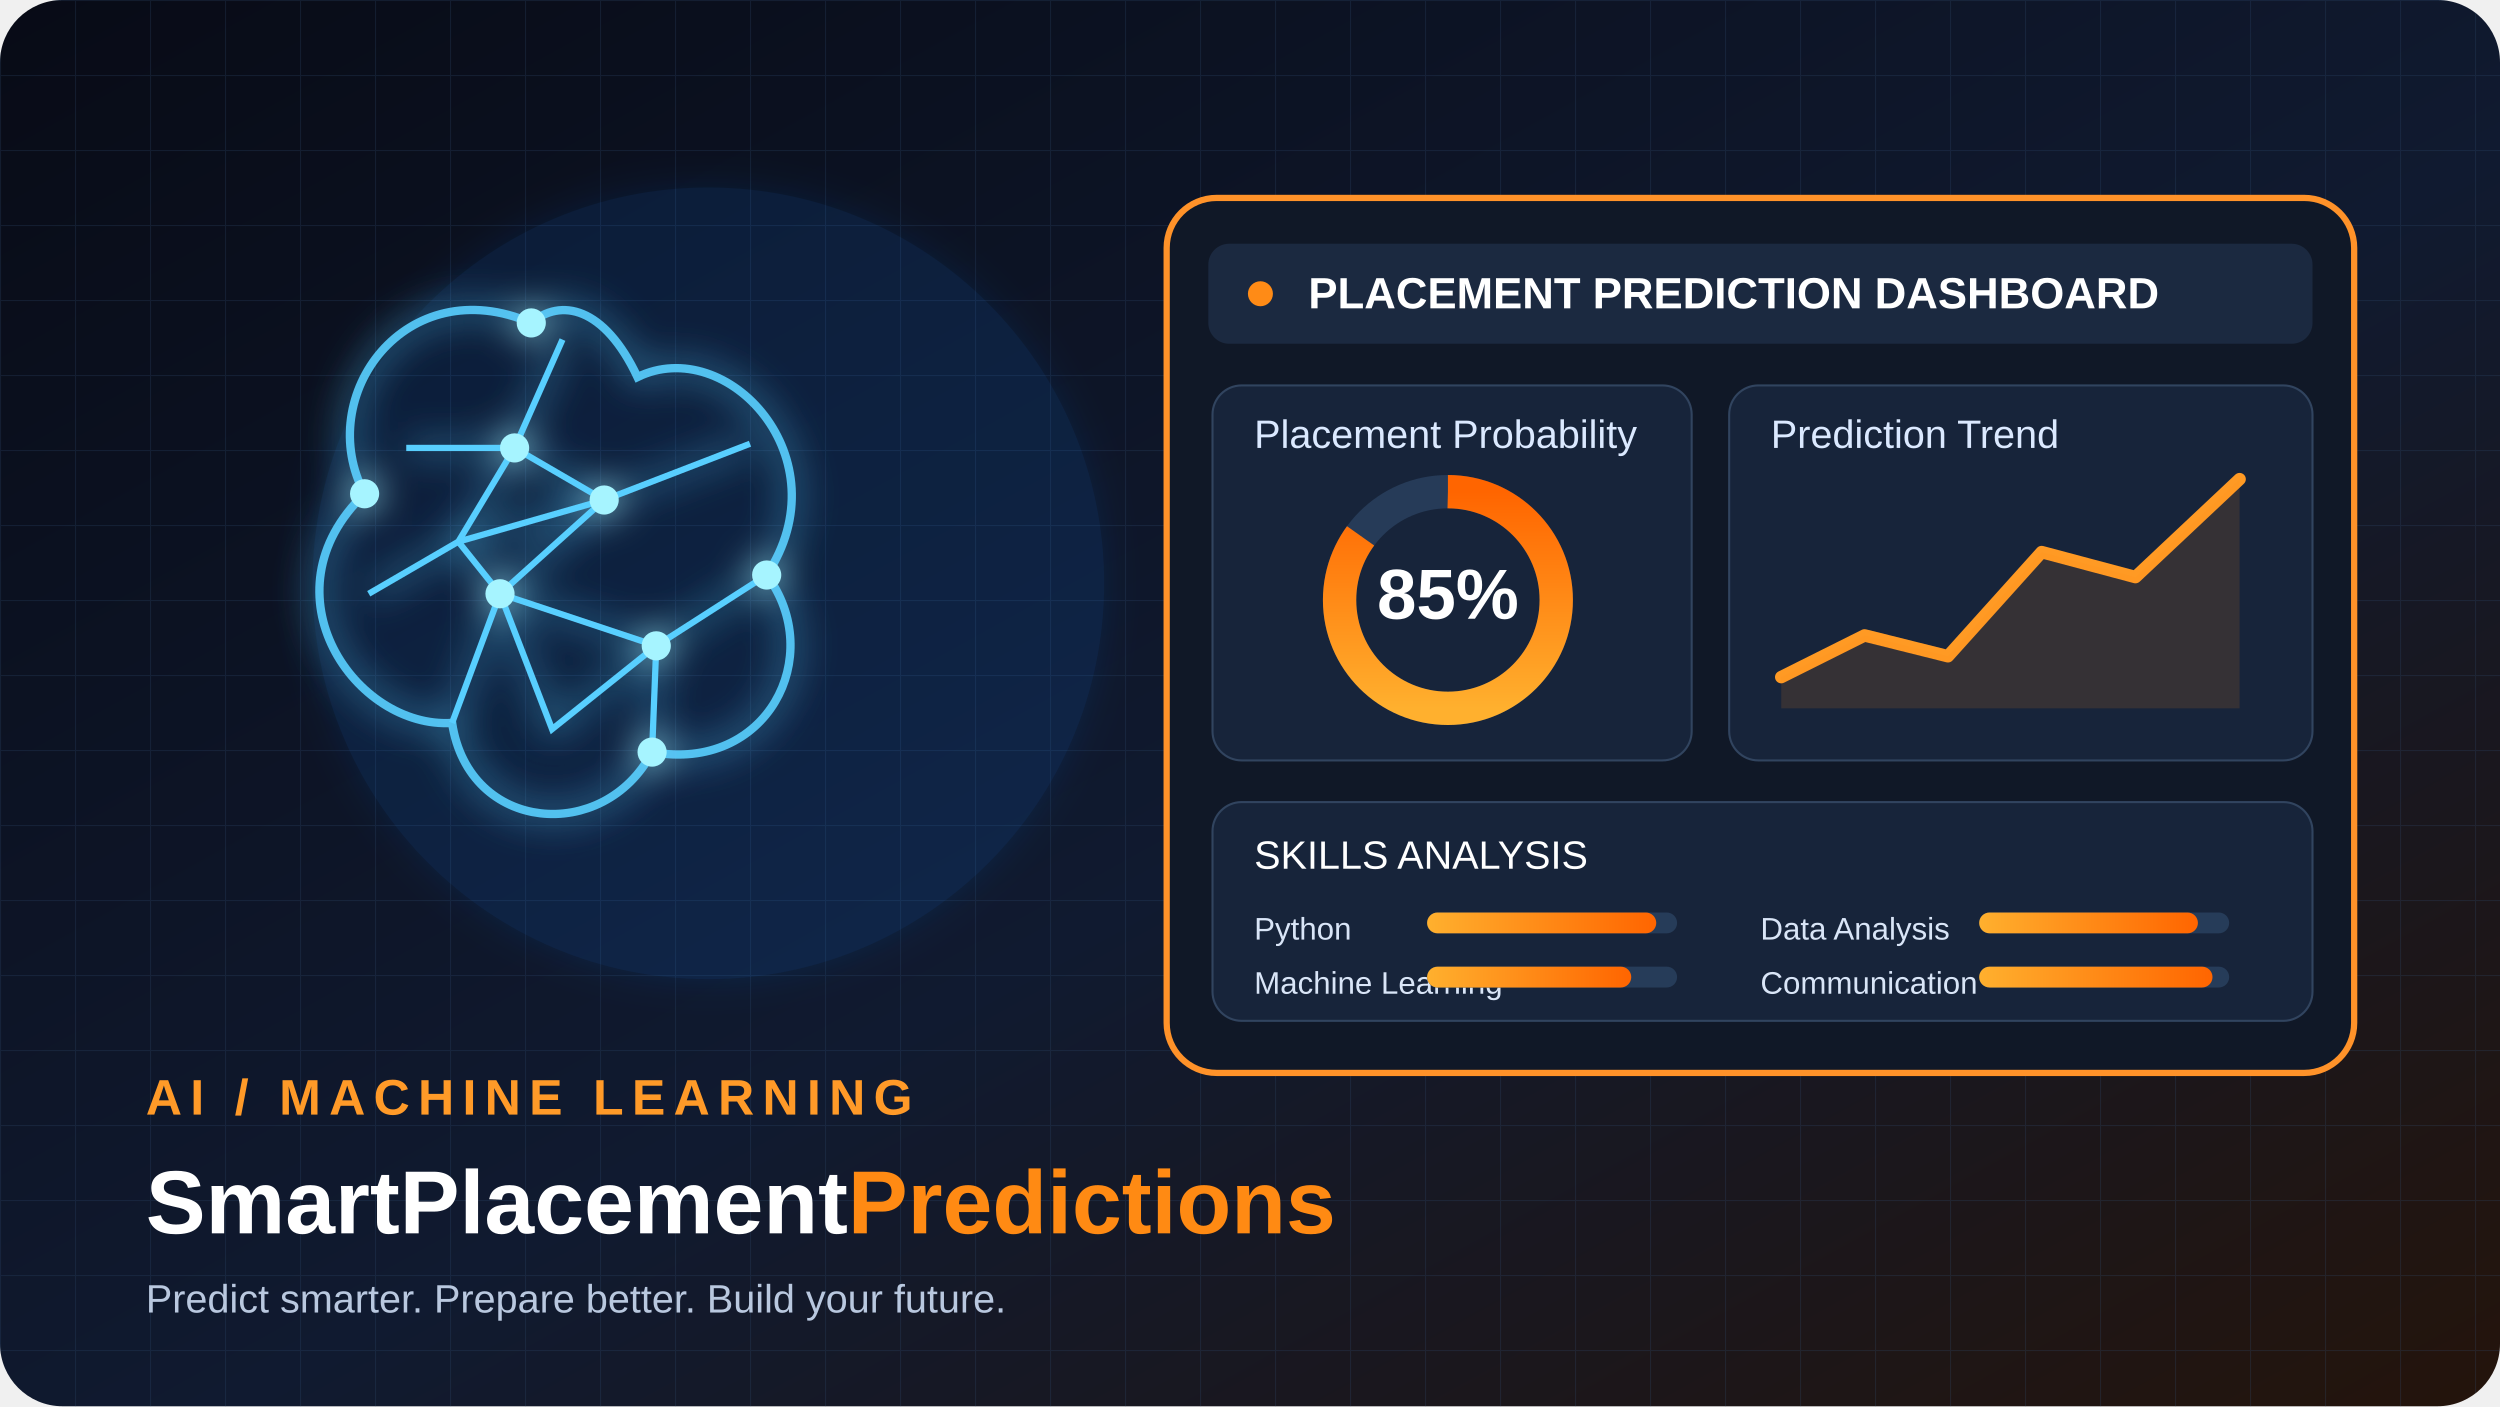
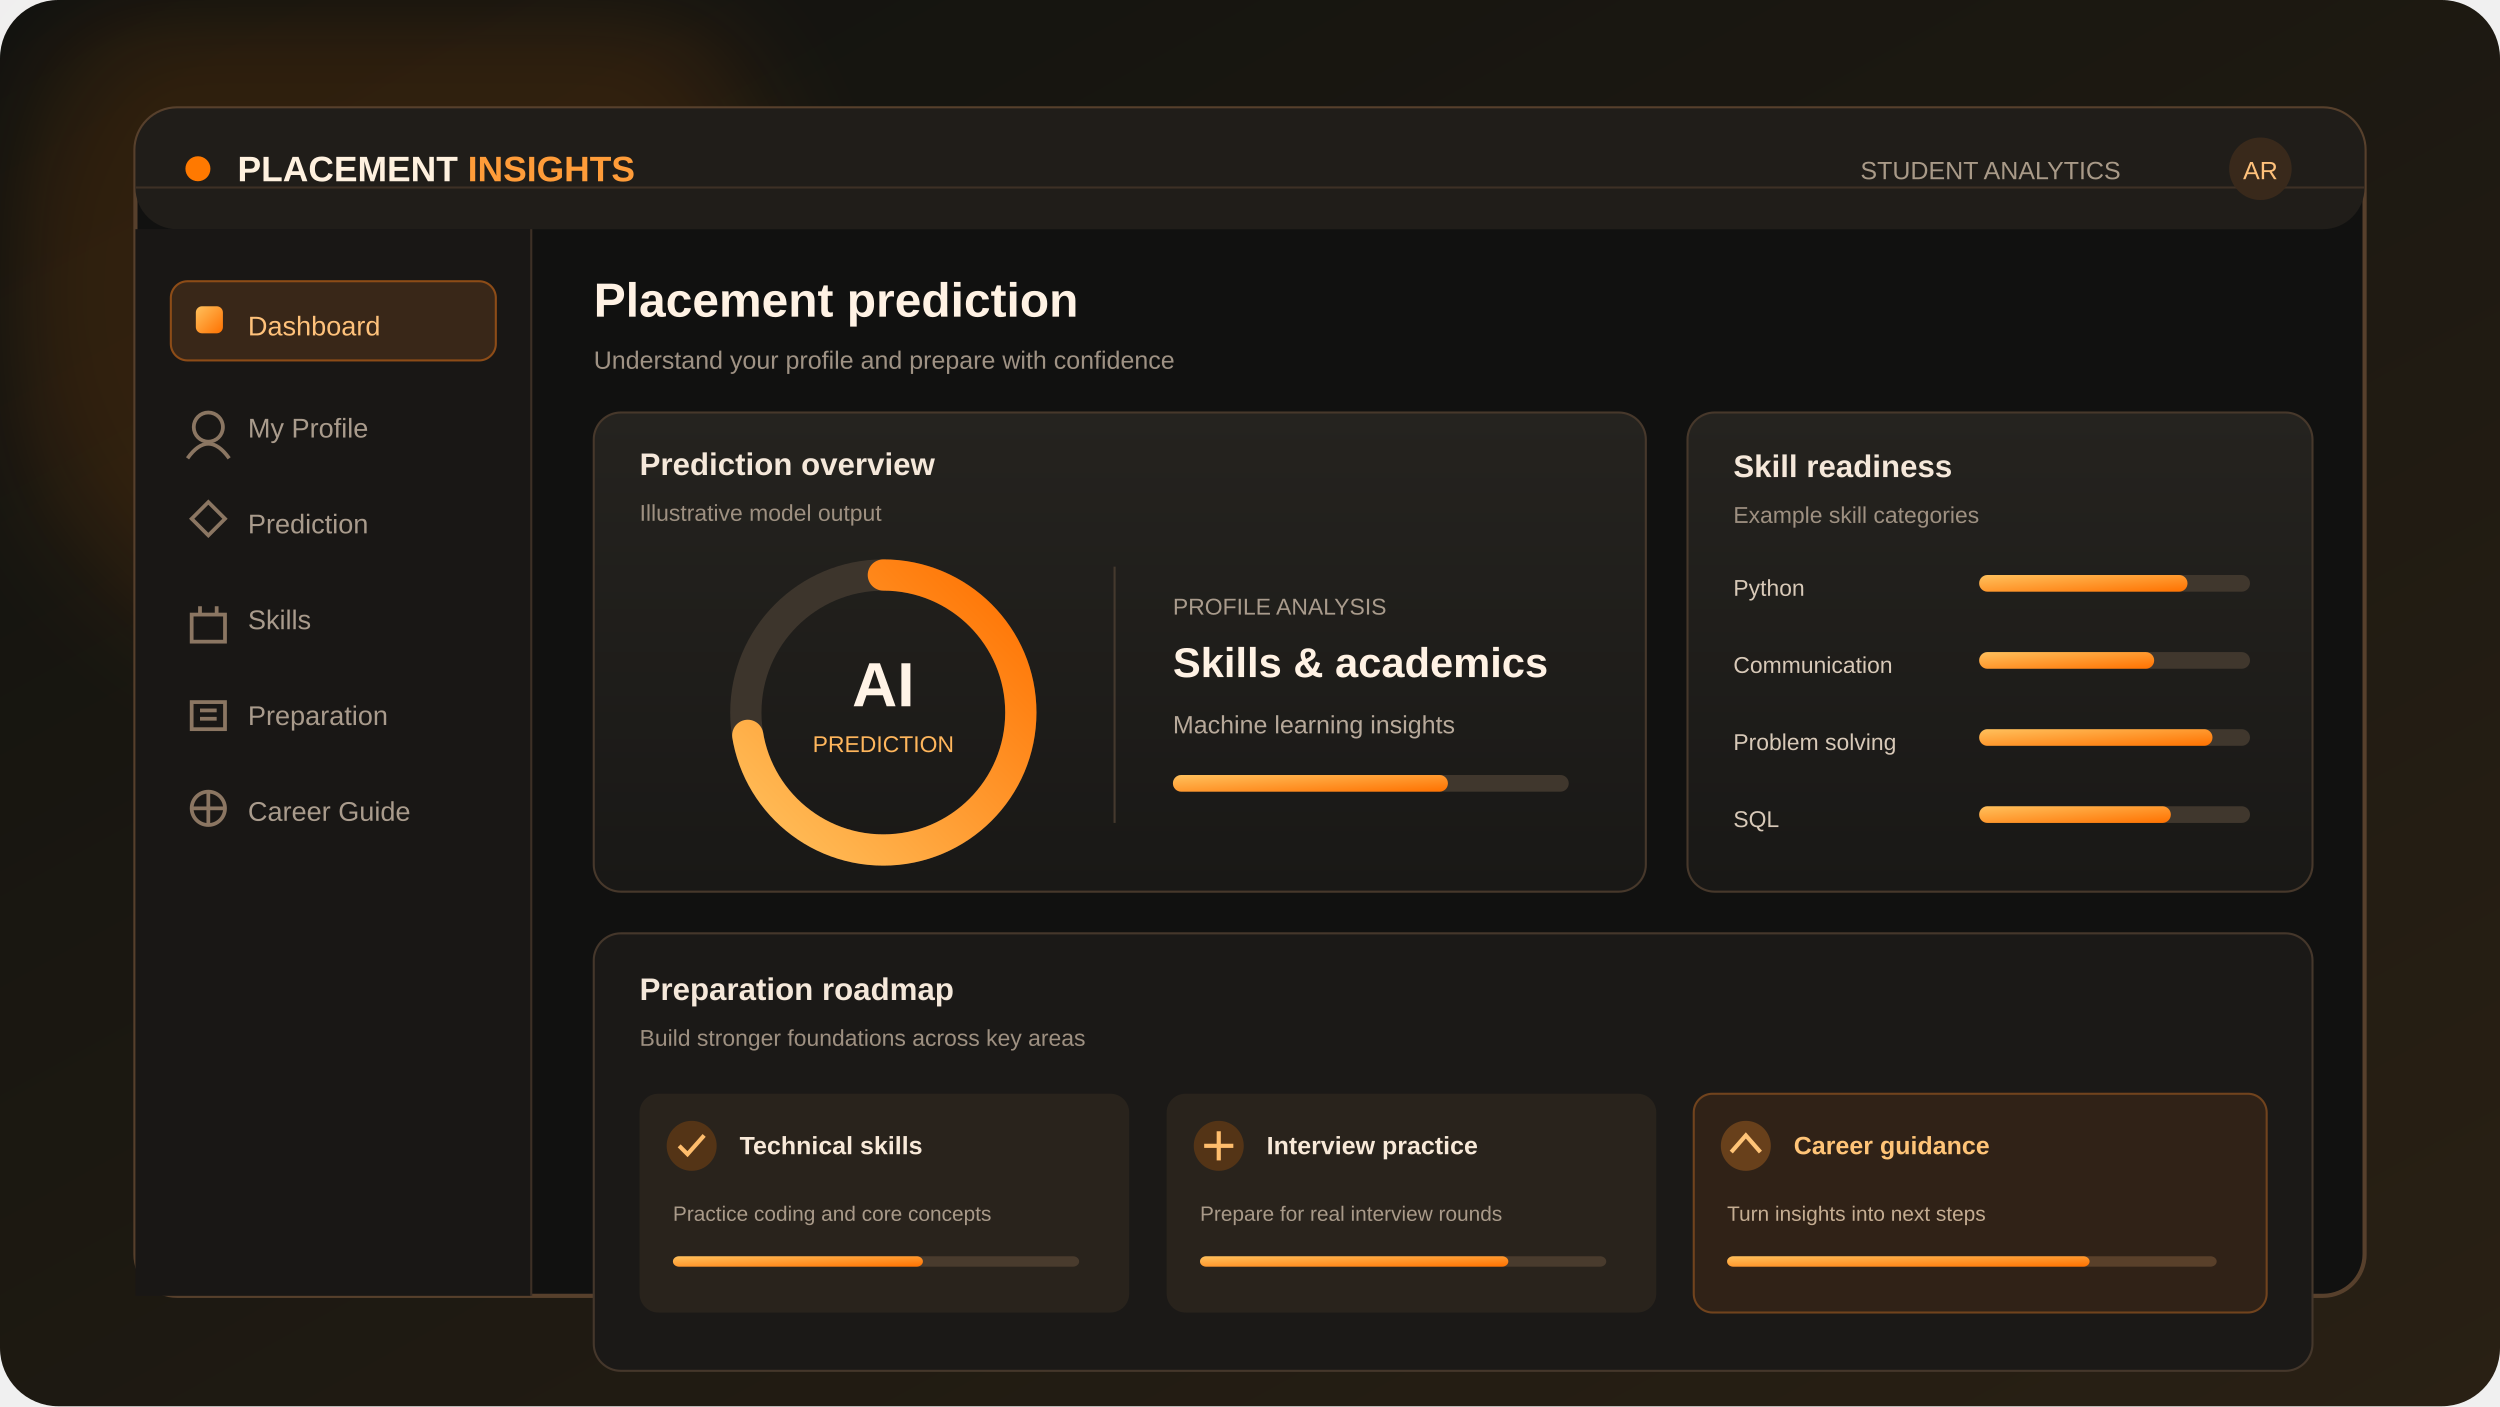
- <svg xmlns="http://www.w3.org/2000/svg" viewBox="0 0 1200 675" role="img" aria-labelledby="t d">
+ <svg xmlns="http://www.w3.org/2000/svg" viewBox="0 0 1200 675" role="img" aria-labelledby="title desc">
  <defs>
    <linearGradient id="bg" x2="1" y2="1">
-       <stop stop-color="#080b16" />
-       <stop offset=".55" stop-color="#101a30" />
-       <stop offset="1" stop-color="#24140b" />
+       <stop stop-color="#11120f" />
+       <stop offset="1" stop-color="#292014" />
    </linearGradient>
-     <linearGradient id="orange">
-       <stop stop-color="#ffb02e" />
-       <stop offset="1" stop-color="#ff6500" />
+     <linearGradient id="orange" x2="1" y2="1">
+       <stop stop-color="#ffc15d" />
+       <stop offset="1" stop-color="#ff7100" />
    </linearGradient>
-     <linearGradient id="blue">
-       <stop stop-color="#51e5ff" />
-       <stop offset="1" stop-color="#456dff" />
+     <linearGradient id="panel" x2="0" y2="1">
+       <stop stop-color="#25231f" />
+       <stop offset="1" stop-color="#191816" />
    </linearGradient>
    <filter id="glow">
-       <feGaussianBlur stdDeviation="9" result="b" />
-       <feMerge>
-         <feMergeNode in="b" />
-         <feMergeNode in="SourceGraphic" />
-       </feMerge>
+       <feGaussianBlur stdDeviation="25" />
    </filter>
-     <pattern id="grid" width="36" height="36" patternUnits="userSpaceOnUse">
-       <path d="M36 0H0V36" fill="none" stroke="#345078" stroke-opacity=".24" />
-     </pattern>
  </defs>
-   <rect width="1200" height="675" rx="30" fill="url(#bg)" />
-   <rect width="1200" height="675" rx="30" fill="url(#grid)" />
-   <circle cx="340" cy="280" r="190" fill="#087dff" opacity=".12" filter="url(#glow)" />
-   <g transform="translate(105 125)" stroke="#58cfff" stroke-width="4" fill="none" filter="url(#glow)">
-     <path d="M150 30C90 4 45 65 70 112C20 160 66 225 112 222C120 275 185 280 208 236C263 246 292 190 263 151C300 95 244 35 201 56C185 22 164 18 150 30Z" opacity=".9" />
-     <path d="M165 38L142 90 185 115 135 160 160 225M90 90L142 90 115 135 185 115 255 88M72 160L115 135 135 160 210 185 263 151M112 222L135 160 160 225 210 185 208 236" stroke-width="3" />
-     <g fill="#a6f4ff" stroke="none">
-       <circle cx="150" cy="30" r="7" />
-       <circle cx="70" cy="112" r="7" />
-       <circle cx="142" cy="90" r="7" />
-       <circle cx="185" cy="115" r="7" />
-       <circle cx="135" cy="160" r="7" />
-       <circle cx="210" cy="185" r="7" />
-       <circle cx="208" cy="236" r="7" />
-       <circle cx="263" cy="151" r="7" />
+   <rect width="1200" height="675" rx="28" fill="url(#bg)" />
+   <circle cx="190" cy="140" r="190" fill="#ff7900" opacity=".12" filter="url(#glow)" />
+   <g transform="translate(65 52)">
+     <rect width="1070" height="570" rx="20" fill="#111110" stroke="#57402c" stroke-width="2" />
+     <rect width="1070" height="58" rx="20" fill="#201d19" />
+     <path d="M0 38H1070" stroke="#3d3025" />
+     <circle cx="30" cy="29" r="6" fill="#ff7900" />
+     <text x="49" y="35" fill="#fff1df" font-family="Arial" font-size="17" font-weight="700">PLACEMENT <tspan fill="#ff9c39">INSIGHTS</tspan>
+     </text>
+     <text x="828" y="34" fill="#a99a88" font-family="Arial" font-size="12">STUDENT ANALYTICS</text>
+     <circle cx="1020" cy="29" r="15" fill="#39291b" />
+     <text x="1020" y="34" fill="#ffc17b" font-family="Arial" font-size="12" text-anchor="middle">AR</text>
+     <rect x="0" y="58" width="190" height="512" fill="#191715" />
+     <path d="M190 58V570" stroke="#3d3026" />
+     <rect x="17" y="83" width="156" height="38" rx="8" fill="#392718" stroke="#8d4c17" />
+     <rect x="29" y="95" width="13" height="13" rx="3" fill="url(#orange)" />
+     <text x="54" y="109" fill="#ffc27b" font-family="Arial" font-size="13">Dashboard</text>
+     <g fill="#a99b8c" font-family="Arial" font-size="13">
+       <text x="54" y="158">My Profile</text>
+       <text x="54" y="204">Prediction</text>
+       <text x="54" y="250">Skills</text>
+       <text x="54" y="296">Preparation</text>
+       <text x="54" y="342">Career Guide</text>
+     </g>
+     <g fill="none" stroke="#8b7662" stroke-width="1.8">
+       <circle cx="35" cy="153" r="7" />
+       <path d="M25 168q10-14 20 0" />
+       <path d="M27 197l8-8 8 8-8 8z" />
+       <path d="M27 243h16v13H27zM31 239v4M39 239v4" />
+       <path d="M27 285h16v13H27zM31 289h8M31 293h8" />
+       <circle cx="35" cy="336" r="8" />
+       <path d="M35 328v16M27 336h16" />
+     </g>
+     <g transform="translate(220 83)">
+       <text x="0" y="17" fill="#fff2e4" font-family="Arial" font-size="23" font-weight="700">Placement prediction</text>
+       <text x="0" y="42" fill="#9f9284" font-family="Arial" font-size="12">Understand your profile and prepare with confidence</text>
+       <rect x="0" y="63" width="505" height="230" rx="13" fill="url(#panel)" stroke="#47382b" />
+       <text x="22" y="93" fill="#f5e8da" font-family="Arial" font-size="15" font-weight="700">Prediction overview</text>
+       <text x="22" y="115" fill="#9e9081" font-family="Arial" font-size="11">Illustrative model output</text>
+       <circle cx="139" cy="207" r="66" fill="none" stroke="#3d352c" stroke-width="15" />
+       <circle cx="139" cy="207" r="66" fill="none" stroke="url(#orange)" stroke-width="15" stroke-dasharray="300 415" transform="rotate(-90 139 207)" stroke-linecap="round" />
+       <text x="139" y="204" fill="#fff3e6" font-family="Arial" font-size="30" font-weight="700" text-anchor="middle">AI</text>
+       <text x="139" y="226" fill="#ffb65c" font-family="Arial" font-size="11" text-anchor="middle">PREDICTION</text>
+       <path d="M250 137V260" stroke="#45392e" />
+       <text x="278" y="160" fill="#a99b8c" font-family="Arial" font-size="11">PROFILE ANALYSIS</text>
+       <text x="278" y="190" fill="#fff2e4" font-family="Arial" font-size="20" font-weight="700">Skills &amp; academics</text>
+       <text x="278" y="217" fill="#b7a99a" font-family="Arial" font-size="12">Machine learning insights</text>
+       <rect x="278" y="237" width="190" height="8" rx="4" fill="#40372d" />
+       <rect x="278" y="237" width="132" height="8" rx="4" fill="url(#orange)" />
+       <rect x="525" y="63" width="300" height="230" rx="13" fill="url(#panel)" stroke="#47382b" />
+       <text x="547" y="94" fill="#f5e8da" font-family="Arial" font-size="15" font-weight="700">Skill readiness</text>
+       <text x="547" y="116" fill="#9e9081" font-family="Arial" font-size="11">Example skill categories</text>
+       <g font-family="Arial" font-size="11" fill="#d8c9b8">
+         <text x="547" y="151">Python</text>
+         <text x="547" y="188">Communication</text>
+         <text x="547" y="225">Problem solving</text>
+         <text x="547" y="262">SQL</text>
+       </g>
+       <g fill="#40372d">
+         <rect x="665" y="141" width="130" height="8" rx="4" />
+         <rect x="665" y="178" width="130" height="8" rx="4" />
+         <rect x="665" y="215" width="130" height="8" rx="4" />
+         <rect x="665" y="252" width="130" height="8" rx="4" />
+       </g>
+       <g fill="url(#orange)">
+         <rect x="665" y="141" width="100" height="8" rx="4" />
+         <rect x="665" y="178" width="84" height="8" rx="4" />
+         <rect x="665" y="215" width="112" height="8" rx="4" />
+         <rect x="665" y="252" width="92" height="8" rx="4" />
+       </g>
+       <rect x="0" y="313" width="825" height="210" rx="13" fill="#1b1917" stroke="#45372b" />
+       <text x="22" y="345" fill="#f5e8da" font-family="Arial" font-size="15" font-weight="700">Preparation roadmap</text>
+       <text x="22" y="367" fill="#9e9081" font-family="Arial" font-size="11">Build stronger foundations across key areas</text>
+       <g transform="translate(22 390)">
+         <rect width="235" height="105" rx="9" fill="#29231c" />
+         <circle cx="25" cy="25" r="12" fill="#543416" />
+         <path d="M19 25l4 4 8-9" fill="none" stroke="#ffbd6c" stroke-width="2" />
+         <text x="48" y="29" fill="#f8e9d8" font-family="Arial" font-size="12" font-weight="700">Technical skills</text>
+         <text x="16" y="61" fill="#a99a89" font-family="Arial" font-size="10">Practice coding and core concepts</text>
+         <rect x="16" y="78" width="195" height="5" rx="3" fill="#493b2d" />
+         <rect x="16" y="78" width="120" height="5" rx="3" fill="url(#orange)" />
+       </g>
+       <g transform="translate(275 390)">
+         <rect width="235" height="105" rx="9" fill="#29231c" />
+         <circle cx="25" cy="25" r="12" fill="#543416" />
+         <path d="M18 25h14M25 18v14" stroke="#ffbd6c" stroke-width="2" />
+         <text x="48" y="29" fill="#f8e9d8" font-family="Arial" font-size="12" font-weight="700">Interview practice</text>
+         <text x="16" y="61" fill="#a99a89" font-family="Arial" font-size="10">Prepare for real interview rounds</text>
+         <rect x="16" y="78" width="195" height="5" rx="3" fill="#493b2d" />
+         <rect x="16" y="78" width="148" height="5" rx="3" fill="url(#orange)" />
+       </g>
+       <g transform="translate(528 390)">
+         <rect width="275" height="105" rx="9" fill="#302217" stroke="#71431d" />
+         <circle cx="25" cy="25" r="12" fill="#68401b" />
+         <path d="M18 28l7-8 7 8" fill="none" stroke="#ffc477" stroke-width="2" />
+         <text x="48" y="29" fill="#ffc477" font-family="Arial" font-size="12" font-weight="700">Career guidance</text>
+         <text x="16" y="61" fill="#c5ad92" font-family="Arial" font-size="10">Turn insights into next steps</text>
+         <rect x="16" y="78" width="235" height="5" rx="3" fill="#59402a" />
+         <rect x="16" y="78" width="174" height="5" rx="3" fill="url(#orange)" />
+       </g>
    </g>
  </g>
-   <g transform="translate(560 95)">
-     <rect x="0" y="0" width="570" height="420" rx="24" fill="#101827" stroke="#ff9229" stroke-width="3" />
-     <rect x="20" y="22" width="530" height="48" rx="10" fill="#1b2940" />
-     <circle cx="45" cy="46" r="6" fill="#ff8b16" />
-     <text x="68" y="53" fill="#fff" font-family="Arial" font-size="21" font-weight="700">PLACEMENT PREDICTION DASHBOARD</text>
-     <rect x="22" y="90" width="230" height="180" rx="14" fill="#17243a" stroke="#31445f" />
-     <text x="42" y="120" fill="#dbe9ff" font-family="Arial" font-size="19">Placement Probability</text>
-     <circle cx="135" cy="193" r="52" fill="none" stroke="#263b58" stroke-width="16" />
-     <circle cx="135" cy="193" r="52" fill="none" stroke="url(#orange)" stroke-width="16" stroke-dasharray="278 327" transform="rotate(-90 135 193)" />
-     <text x="135" y="202" text-anchor="middle" fill="#fff" font-family="Arial" font-size="34" font-weight="700">85%</text>
-     <rect x="270" y="90" width="280" height="180" rx="14" fill="#17243a" stroke="#31445f" />
-     <text x="290" y="120" fill="#dbe9ff" font-family="Arial" font-size="19">Prediction Trend</text>
-     <path d="M295 230L335 210 375 220 420 170 465 182 515 135" fill="none" stroke="#ff9a24" stroke-width="6" stroke-linecap="round" stroke-linejoin="round" />
-     <path d="M295 230L335 210 375 220 420 170 465 182 515 135V245H295Z" fill="#ff8b16" opacity=".13" />
-     <rect x="22" y="290" width="528" height="105" rx="14" fill="#17243a" stroke="#31445f" />
-     <text x="42" y="322" fill="#fff" font-family="Arial" font-size="19">SKILLS ANALYSIS</text>
-     <g font-family="Arial" font-size="15" fill="#d9e5f7">
-       <text x="42" y="356">Python</text>
-       <text x="42" y="382">Machine Learning</text>
-       <text x="285" y="356">Data Analysis</text>
-       <text x="285" y="382">Communication</text>
-     </g>
-     <g fill="#263c59">
-       <rect x="125" y="343" width="120" height="10" rx="5" />
-       <rect x="125" y="369" width="120" height="10" rx="5" />
-       <rect x="390" y="343" width="120" height="10" rx="5" />
-       <rect x="390" y="369" width="120" height="10" rx="5" />
-     </g>
-     <g fill="url(#orange)">
-       <rect x="125" y="343" width="110" height="10" rx="5" />
-       <rect x="125" y="369" width="98" height="10" rx="5" />
-       <rect x="390" y="343" width="105" height="10" rx="5" />
-       <rect x="390" y="369" width="112" height="10" rx="5" />
-     </g>
-   </g>
-   <text x="70" y="535" fill="#ff9a28" font-family="Arial" font-size="24" font-weight="700" letter-spacing="4">AI / MACHINE LEARNING</text>
-   <text x="70" y="592" fill="#fff" font-family="Arial" font-size="43" font-weight="700">SmartPlacement<tspan fill="#ff8a13">Predictions</tspan>
-   </text>
-   <text x="70" y="630" fill="#b9c8df" font-family="Arial" font-size="19">Predict smarter. Prepare better. Build your future.</text>
</svg>
